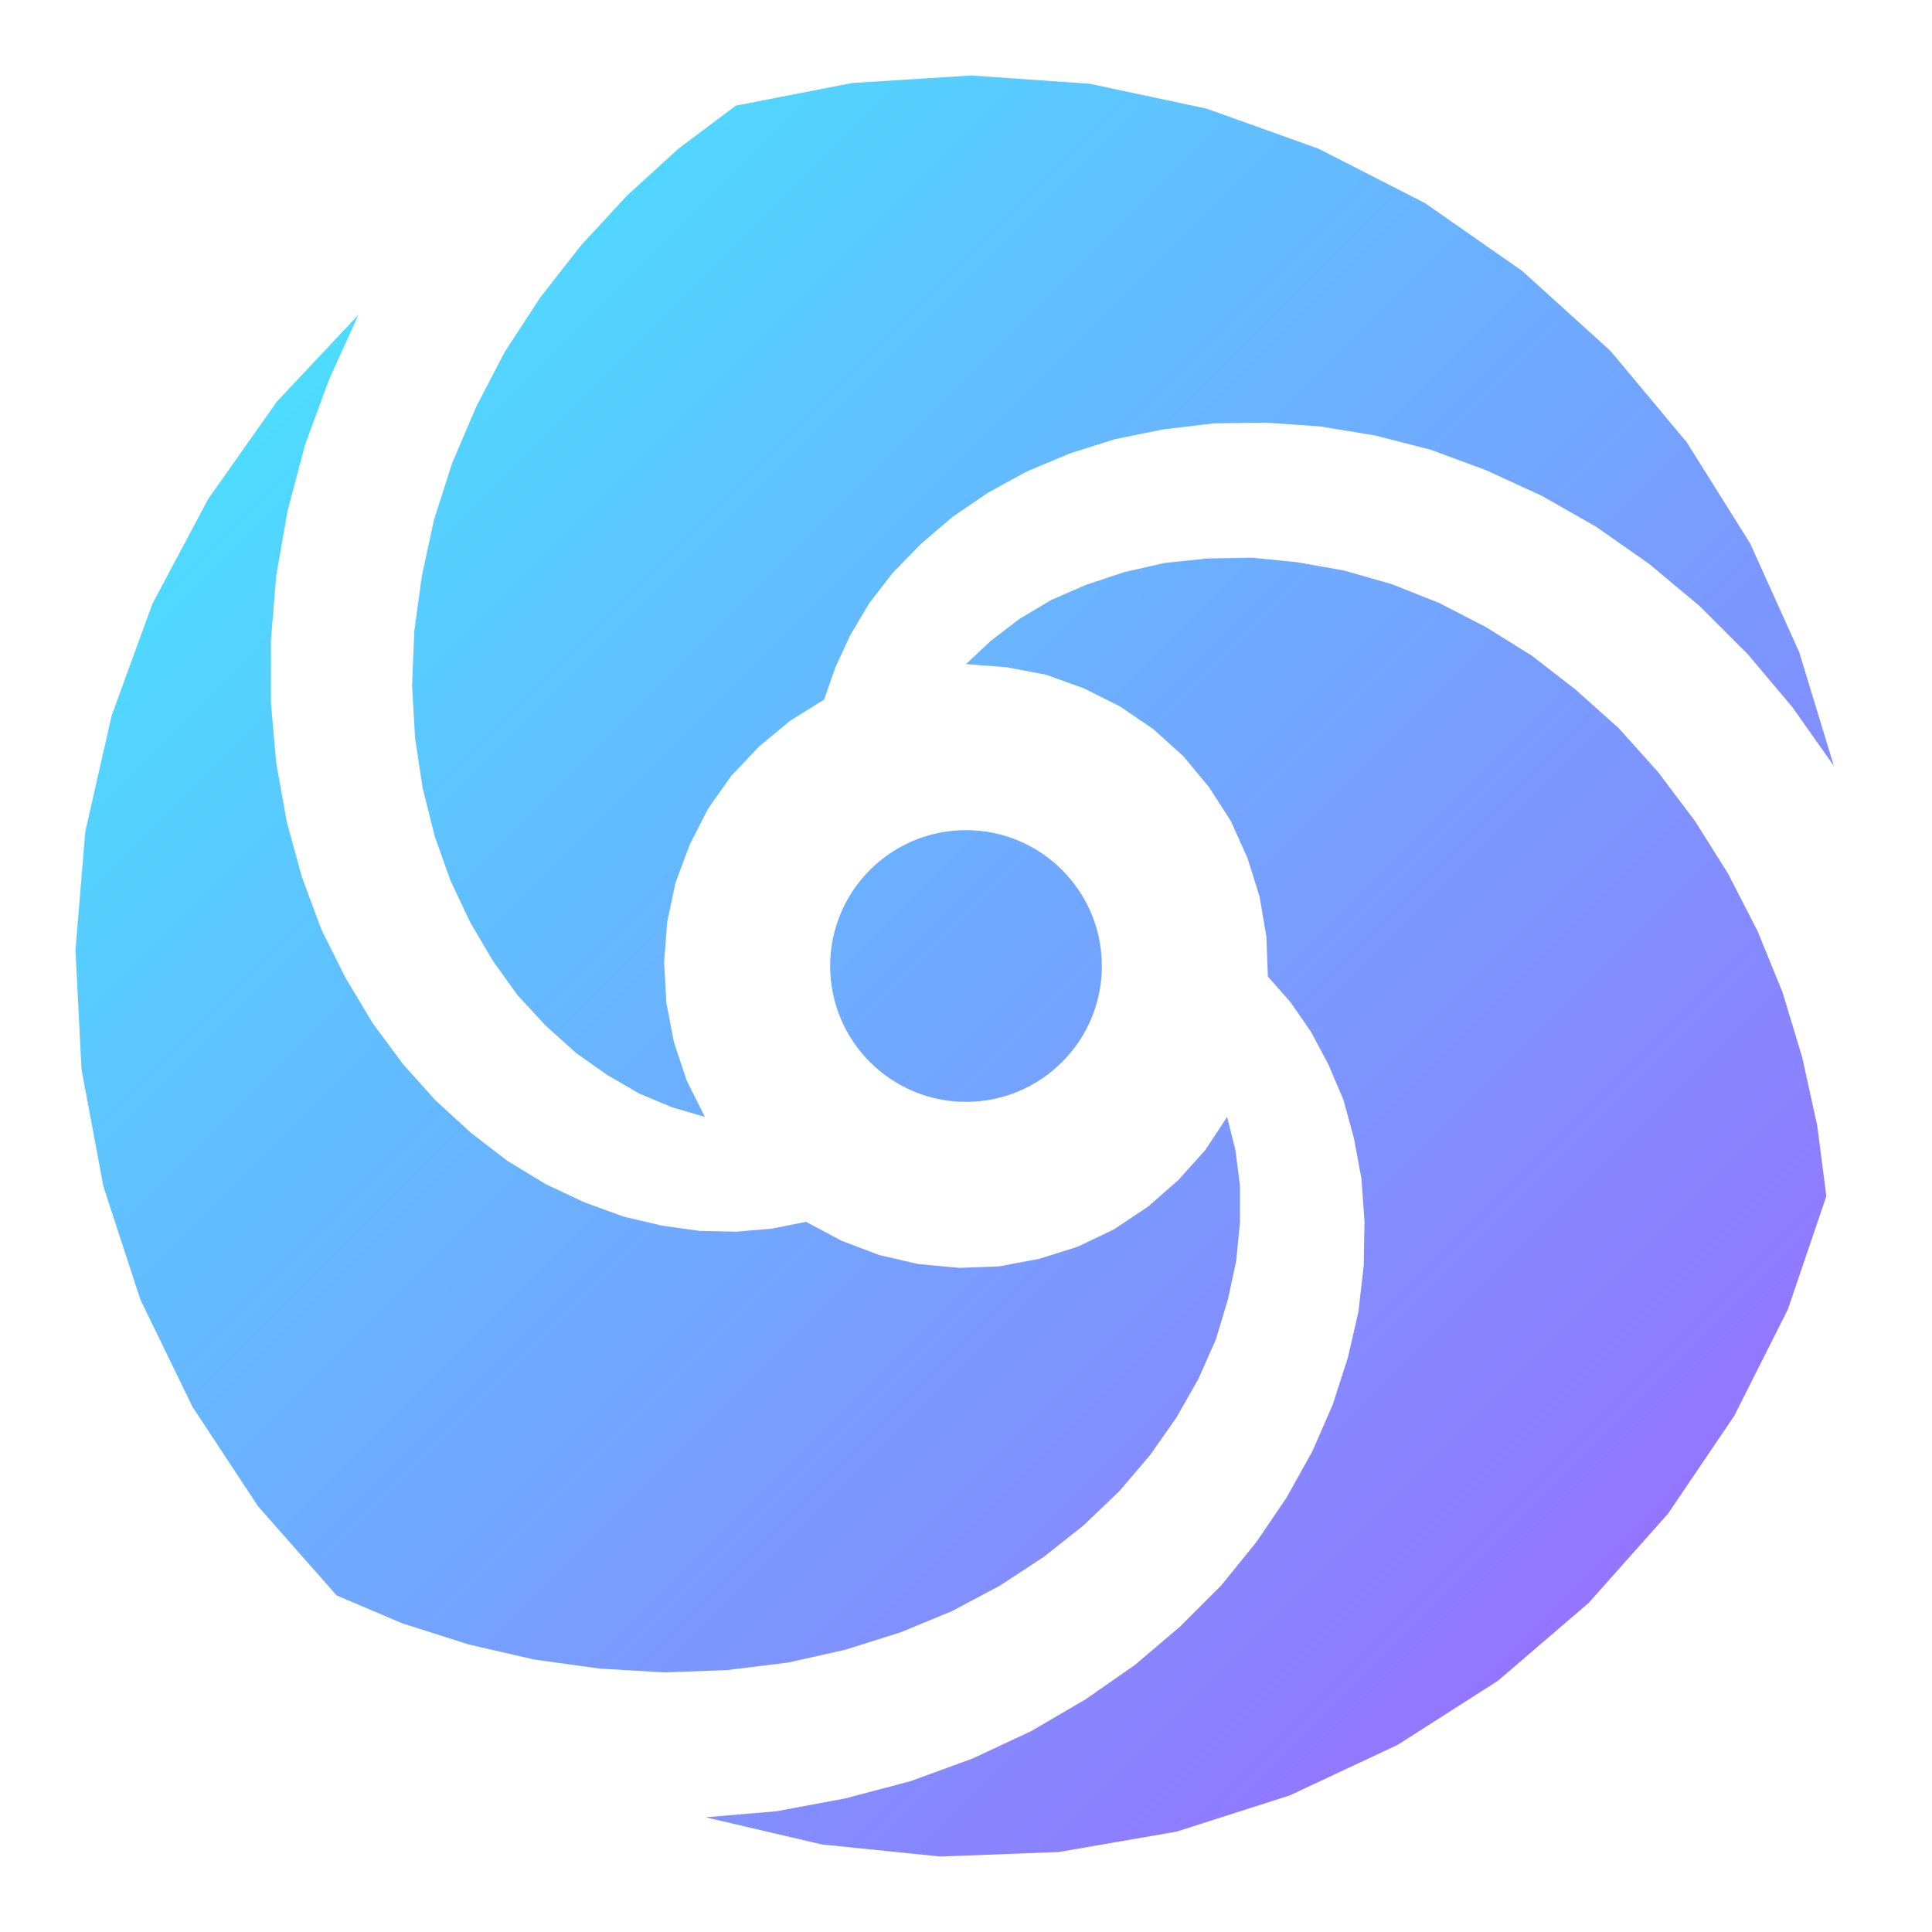
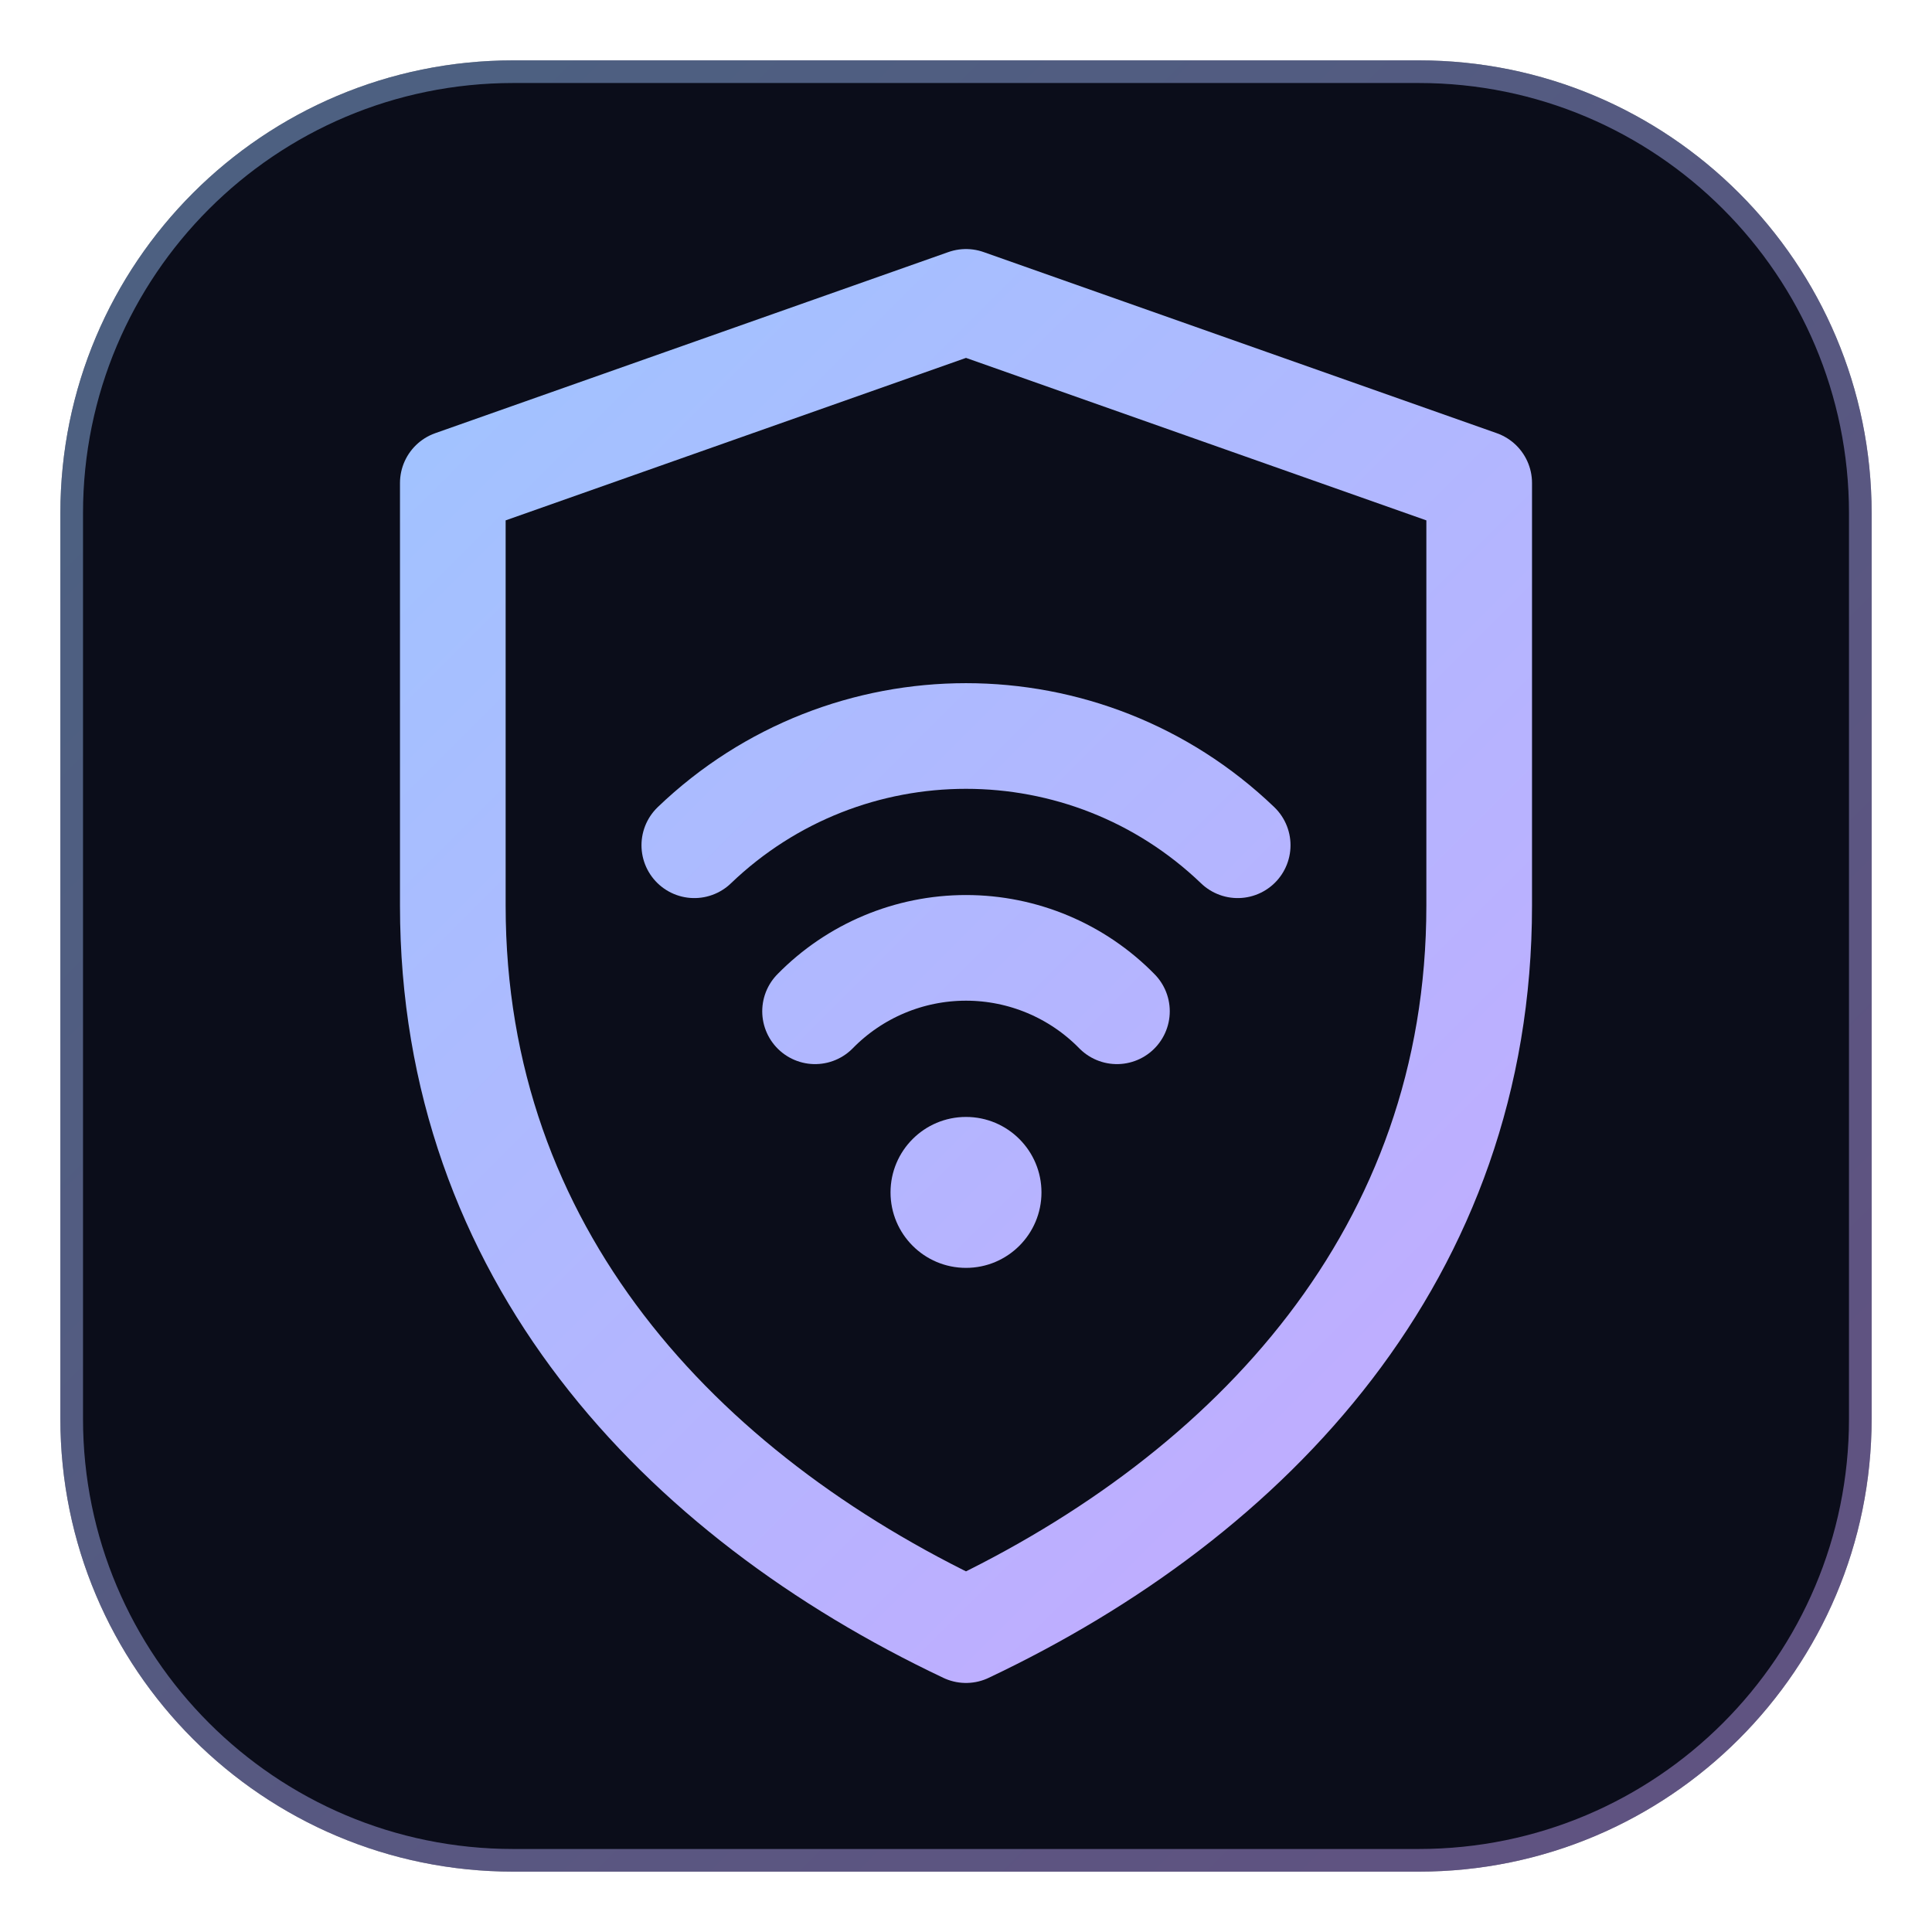
- <svg xmlns="http://www.w3.org/2000/svg" viewBox="0 0 256 256" width="256" height="256">
+ <svg xmlns="http://www.w3.org/2000/svg" width="128" height="128" viewBox="0 0 128 128">
  <defs>
-     <linearGradient id="g" gradientUnits="userSpaceOnUse" x1="28" y1="28" x2="228" y2="228">
-       <stop offset="0" stop-color="#46E6FF" />
-       <stop offset="1" stop-color="#9A6BFF" />
+     <linearGradient id="vc-g" x1="20" y1="20" x2="108" y2="108" gradientUnits="userSpaceOnUse">
+       <stop offset="0" stop-color="#9ec5ff" />
+       <stop offset="1" stop-color="#c6a8ff" />
    </linearGradient>
  </defs>
-   <path d="M128.0 88.0L131.3 84.9L135.1 82.0L139.3 79.5L143.9 77.5L149.0 75.8L154.3 74.6L160.0 74.0L165.9 73.9L171.9 74.5L178.1 75.6L184.4 77.4L190.7 79.9L196.9 83.1L203.0 86.9L208.8 91.4L214.5 96.5L219.7 102.3L224.6 108.8L229.0 115.8L232.9 123.4L236.2 131.5L238.8 140.1L240.8 149.2L242.0 158.5L236.9 173.5L229.8 187.6L221.0 200.6L210.5 212.4L198.5 222.7L185.2 231.2L170.9 237.9L155.9 242.7L140.3 245.4L124.6 246.0L108.9 244.4L93.5 240.8L93.5 240.8L102.9 240.0L112.0 238.3L120.7 236.0L128.9 233.0L136.6 229.4L143.8 225.2L150.4 220.6L156.4 215.5L161.8 210.1L166.5 204.3L170.5 198.4L173.9 192.3L176.6 186.1L178.6 179.9L180.0 173.8L180.7 167.7L180.8 161.8L180.4 156.2L179.4 150.8L178.0 145.7L176.0 141.0L173.7 136.7L171.0 132.8L168.0 129.4L167.8 124.1L166.9 118.8L165.3 113.7L163.1 108.8L160.2 104.3L156.8 100.2L152.8 96.6L148.4 93.6L143.6 91.2L138.6 89.4L133.3 88.4ZM162.6 148.0L163.7 152.4L164.3 157.1L164.3 162.0L163.8 167.1L162.7 172.2L161.1 177.5L158.8 182.7L155.9 187.8L152.4 192.8L148.3 197.6L143.6 202.1L138.3 206.3L132.5 210.1L126.1 213.5L119.3 216.3L112.0 218.6L104.4 220.3L96.3 221.3L88.0 221.6L79.5 221.1L70.8 219.9L62.1 217.9L53.3 215.1L44.6 211.4L34.2 199.6L25.5 186.4L18.6 172.2L13.7 157.2L10.8 141.7L10.0 125.9L11.3 110.2L14.8 94.8L20.2 80.0L27.6 66.1L36.7 53.2L47.5 41.7L47.5 41.7L43.6 50.3L40.4 59.0L38.1 67.7L36.6 76.3L35.9 84.8L35.9 93.1L36.6 101.1L38.0 108.9L40.0 116.2L42.6 123.2L45.8 129.6L49.4 135.6L53.4 141.0L57.7 145.8L62.4 150.1L67.2 153.8L72.3 156.9L77.4 159.3L82.6 161.2L87.7 162.4L92.7 163.1L97.6 163.2L102.3 162.8L106.8 161.9L111.5 164.4L116.5 166.3L121.7 167.5L127.1 168.0L132.4 167.8L137.7 166.8L142.8 165.2L147.6 162.9L152.1 159.9L156.1 156.4L159.7 152.4ZM93.4 148.0L89.0 146.7L84.7 144.9L80.4 142.4L76.3 139.5L72.3 135.9L68.6 131.9L65.3 127.3L62.3 122.2L59.7 116.7L57.6 110.8L56.0 104.4L55.0 97.8L54.6 90.8L54.9 83.6L55.9 76.3L57.5 68.9L59.9 61.4L63.1 53.9L66.9 46.6L71.6 39.4L77.0 32.5L83.1 25.9L89.9 19.7L97.5 14.0L112.9 11.0L128.7 10.0L144.4 11.1L159.9 14.4L174.7 19.7L188.8 26.9L201.7 35.9L213.4 46.5L223.5 58.6L231.9 72.0L238.4 86.4L243.0 101.5L243.0 101.5L237.5 93.7L231.6 86.7L225.2 80.3L218.5 74.7L211.5 69.8L204.3 65.7L196.9 62.3L189.6 59.6L182.2 57.7L174.9 56.5L167.7 56.0L160.8 56.1L154.1 56.9L147.7 58.2L141.7 60.1L136.0 62.5L130.9 65.3L126.2 68.5L122.0 72.1L118.3 75.9L115.2 79.9L112.7 84.1L110.7 88.4L109.2 92.7L104.7 95.5L100.6 98.9L96.9 102.8L93.8 107.2L91.4 111.9L89.5 117.0L88.4 122.2L88.0 127.5L88.3 132.9L89.3 138.1L91.0 143.2Z" fill="url(#g)" />
-   <circle cx="128" cy="128" r="18" fill="url(#g)" />
+   <rect x="4" y="4" width="120" height="120" rx="30" fill="#0b0d1a" />
+   <rect x="4.75" y="4.75" width="118.5" height="118.5" rx="29.25" fill="none" stroke="url(#vc-g)" stroke-opacity="0.45" stroke-width="1.5" />
+   <path d="M64 20l34 12v28c0 23-15 39-34 48-19-9-34-25-34-48V32z" fill="none" stroke="url(#vc-g)" stroke-width="7" stroke-linejoin="round" />
+   <path d="M46 56a26 26 0 0 1 36 0M54 67a14 14 0 0 1 20 0" fill="none" stroke="url(#vc-g)" stroke-width="7" stroke-linecap="round" />
+   <circle cx="64" cy="79" r="5" fill="url(#vc-g)" />
</svg>
